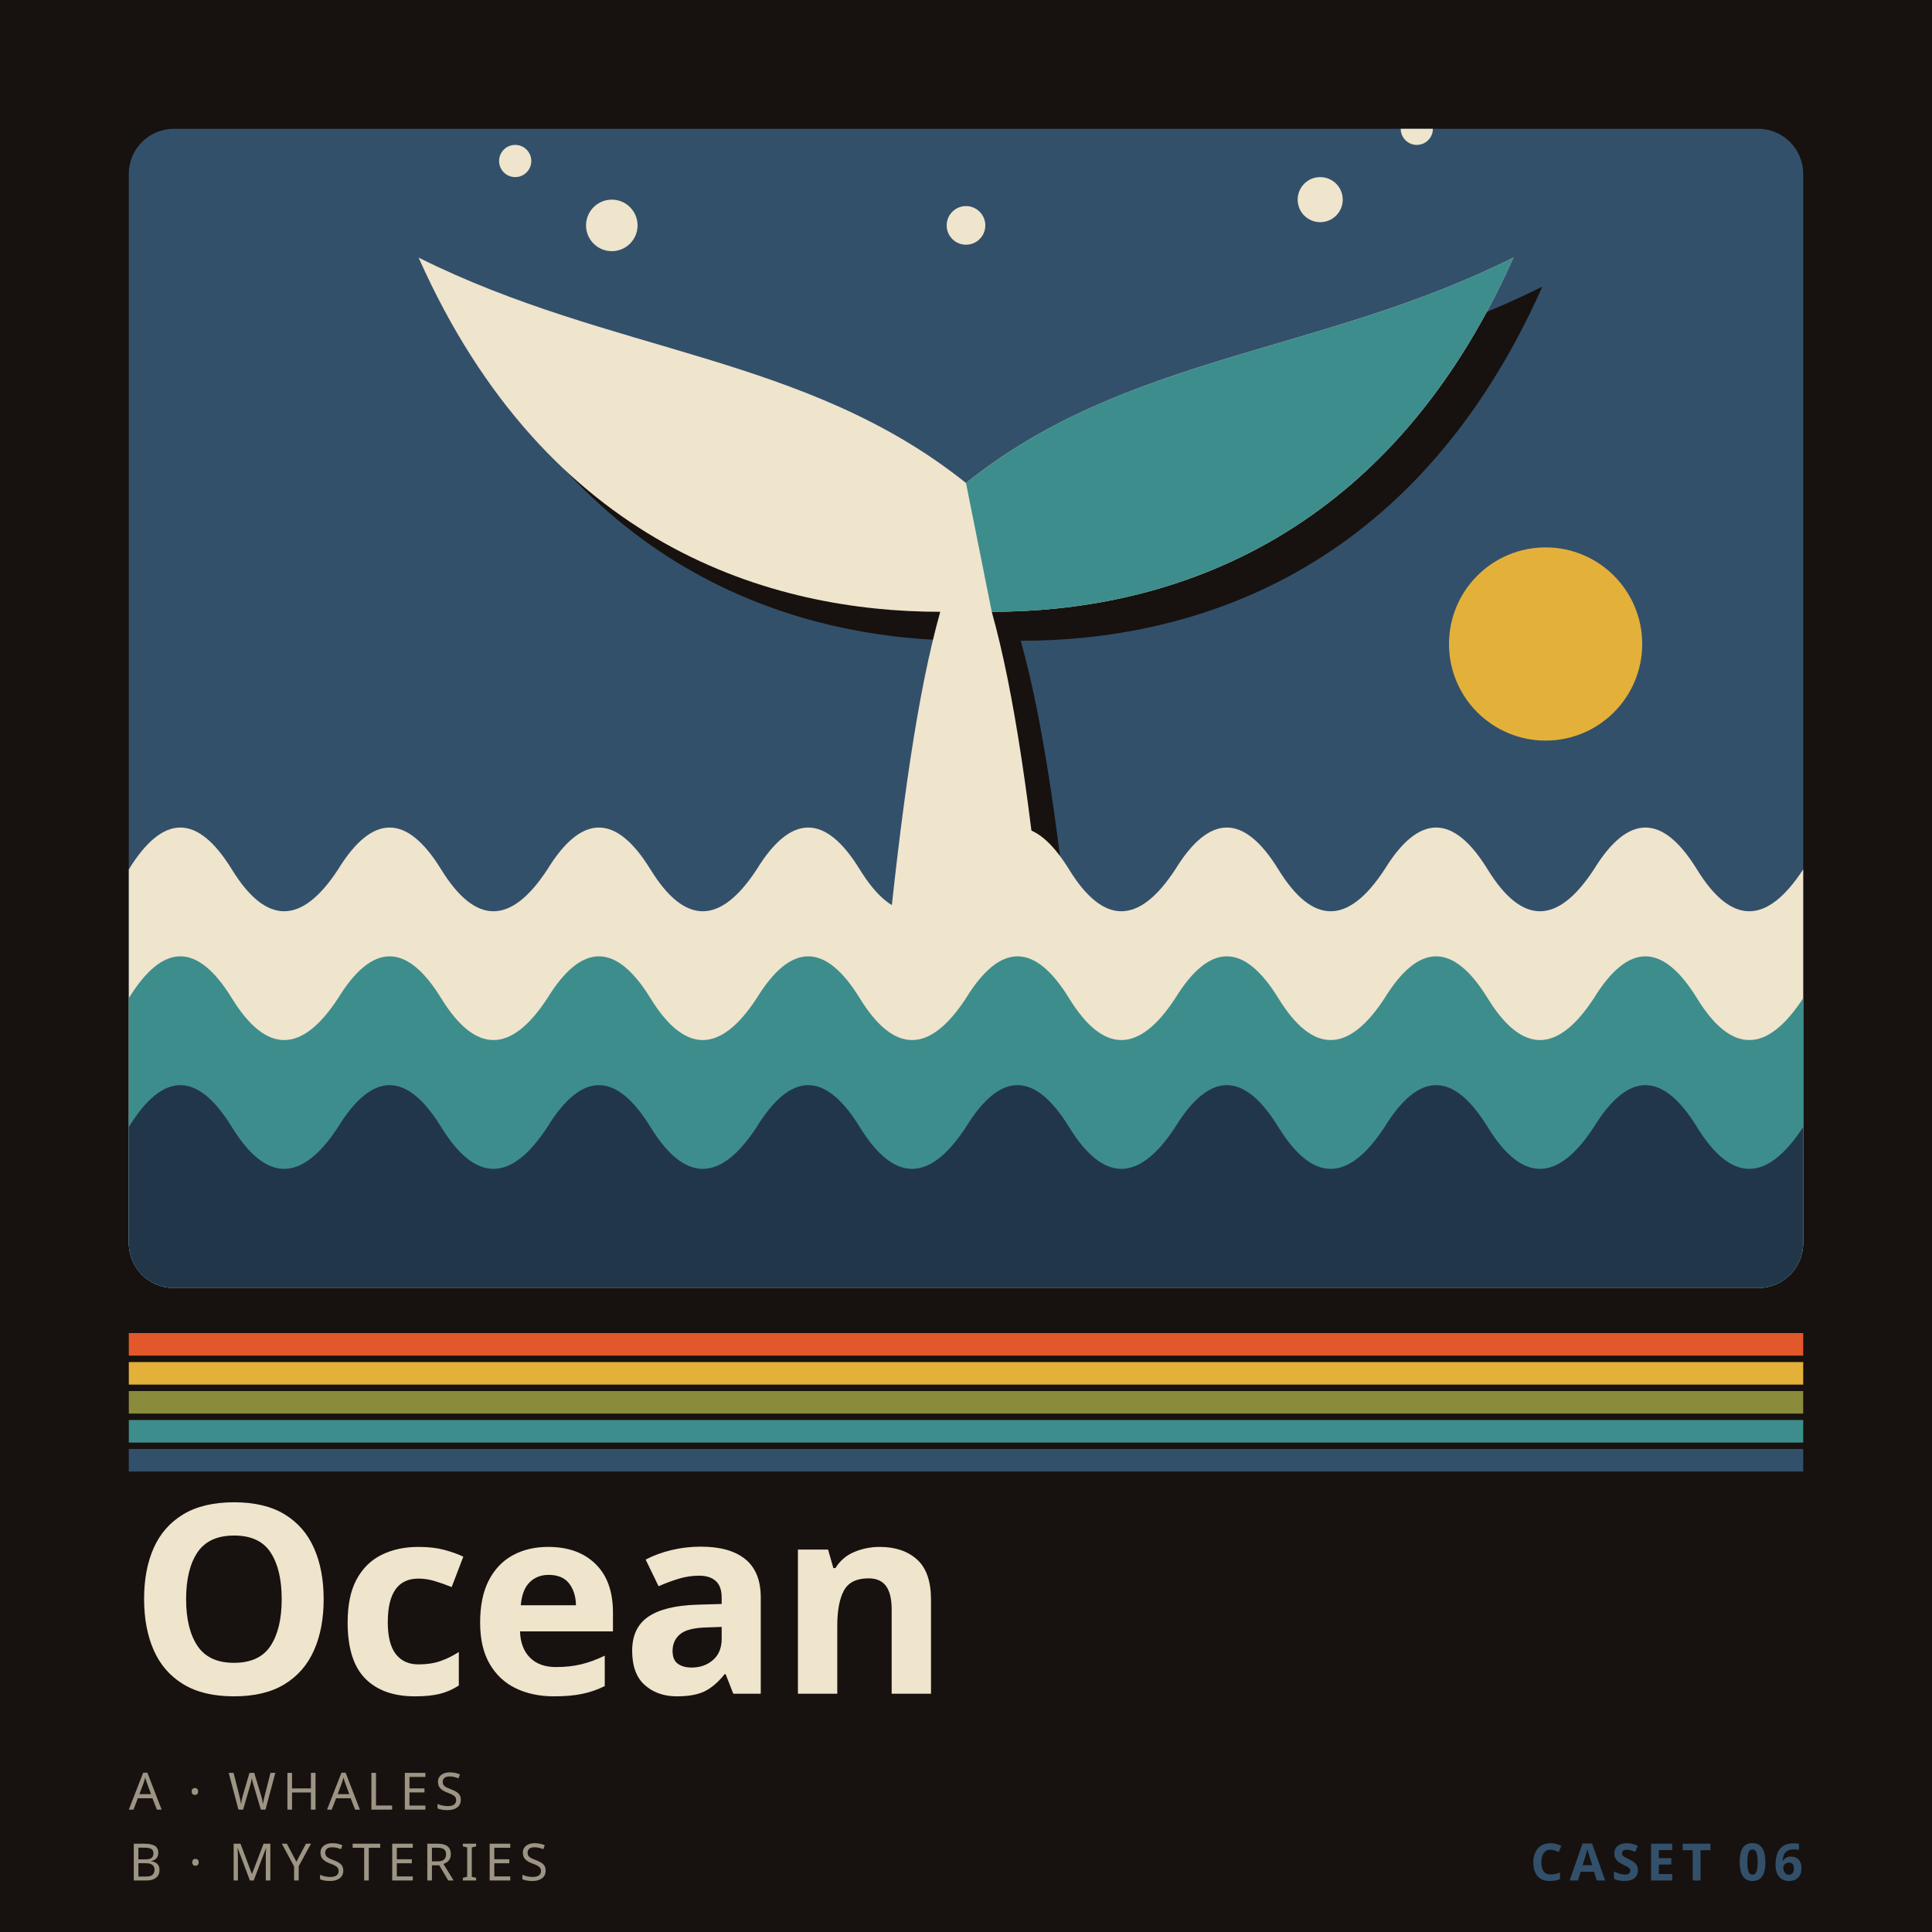
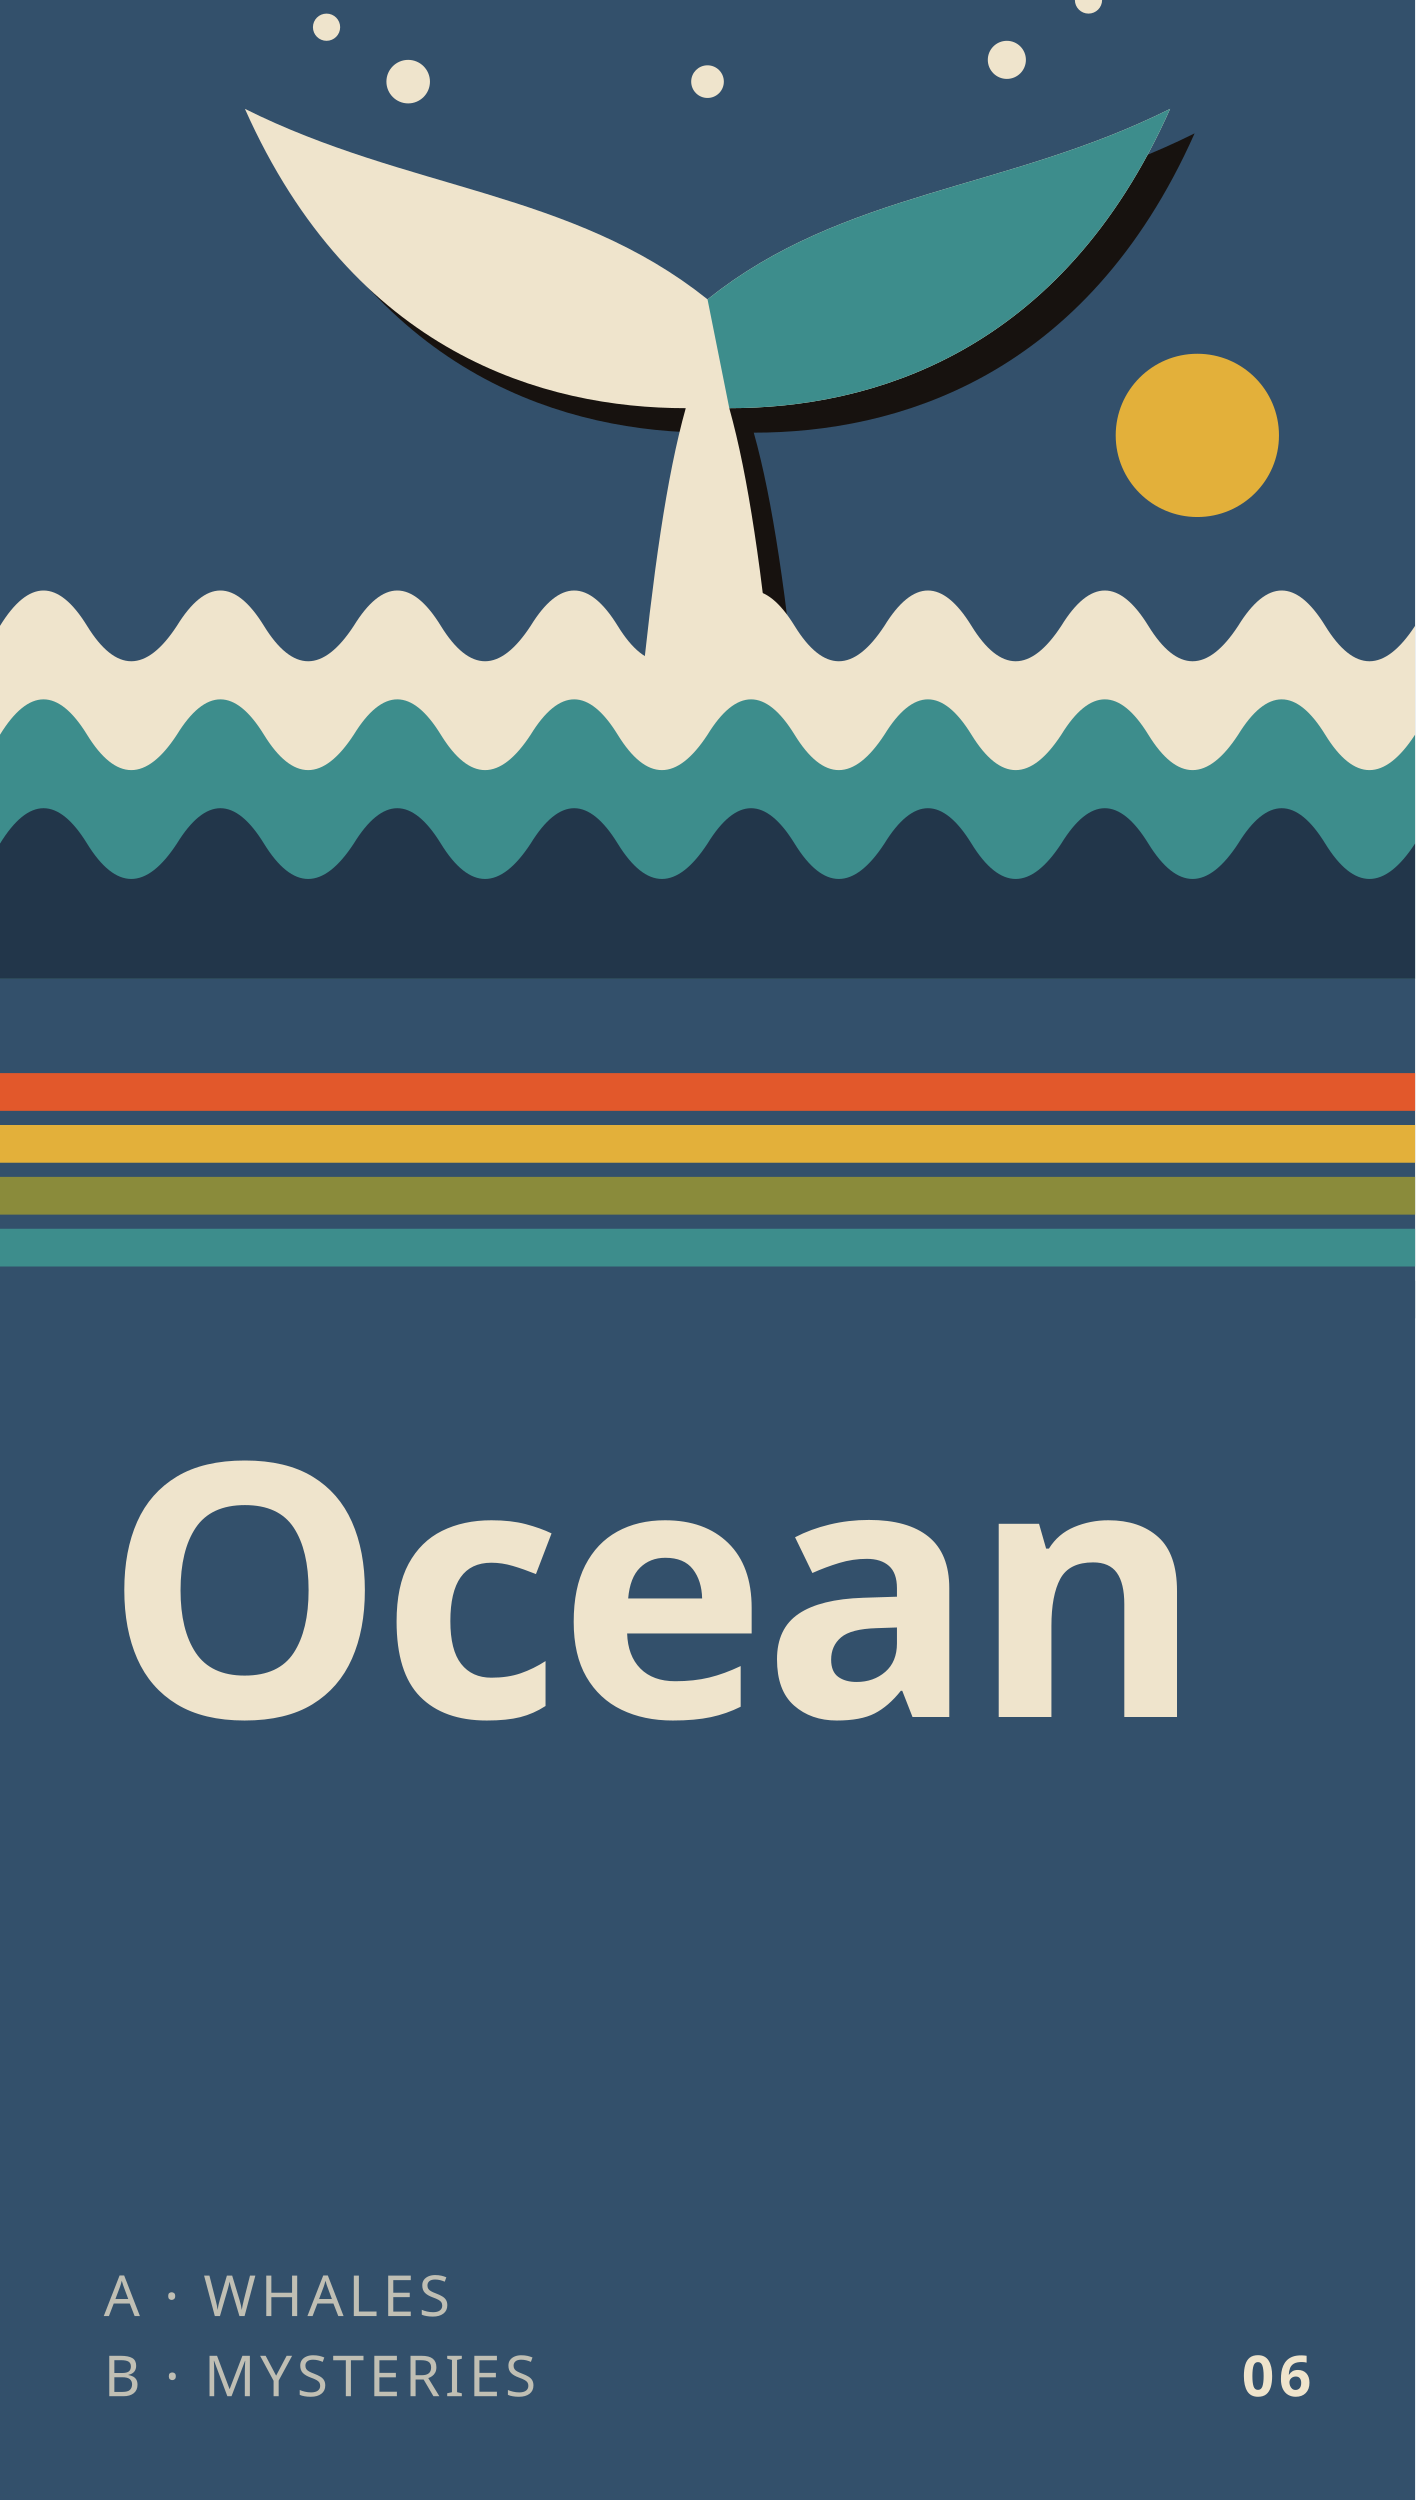
- <svg xmlns="http://www.w3.org/2000/svg" viewBox="0 0 600 600" width="600" height="600">
-   <rect width="600" height="600" fill="#17120f" />
-   <clipPath id="panel">
-     <rect x="40" y="40" width="520" height="360" rx="14" />
+ <svg xmlns="http://www.w3.org/2000/svg" viewBox="0 0 600 1060" width="600" height="1060">
+   <rect width="600" height="1060" fill="#33506b" />
+   <clipPath id="band">
+     <rect width="600" height="415" />
  </clipPath>
-   <rect x="40" y="40" width="520" height="360" rx="14" fill="#33506b" />
-   <g clip-path="url(#panel)">
-     <circle cx="480" cy="200" r="30" fill="#e3b03a" />
-     <path d="M275 300C280 250 285 215 292 190C240 190 170 170 130 80C190 110 250 110 300 150C350 110 410 110 470 80C430 170 360 190 308 190C315 215 320 250 325 300Z" fill="#17120f" transform="translate(9 9)" />
-     <path d="M275 300C280 250 285 215 292 190C240 190 170 170 130 80C190 110 250 110 300 150C350 110 410 110 470 80C430 170 360 190 308 190C315 215 320 250 325 300Z" fill="#efe4cc" />
-     <path d="M300 150C350 110 410 110 470 80C430 170 360 190 308 190Z" fill="#3d8d8c" />
-     <circle cx="190" cy="70" r="8" fill="#efe4cc" />
-     <circle cx="410" cy="62" r="7" fill="#efe4cc" />
-     <circle cx="160" cy="50" r="5" fill="#efe4cc" />
-     <circle cx="440" cy="40" r="5" fill="#efe4cc" />
-     <circle cx="300" cy="70" r="6" fill="#efe4cc" />
-     <path d="M40 270Q56 244 72 270 T105 270Q121 244 137 270 T170 270Q186 244 202 270 T235 270Q251 244 267 270 T300 270Q316 244 332 270 T365 270Q381 244 397 270 T430 270Q446 244 462 270 T495 270Q511 244 527 270 T560 270V400H40Z" fill="#efe4cc" />
-     <path d="M40 310Q56 284 72 310 T105 310Q121 284 137 310 T170 310Q186 284 202 310 T235 310Q251 284 267 310 T300 310Q316 284 332 310 T365 310Q381 284 397 310 T430 310Q446 284 462 310 T495 310Q511 284 527 310 T560 310V400H40Z" fill="#3d8d8c" />
-     <path d="M40 350Q56 324 72 350 T105 350Q121 324 137 350 T170 350Q186 324 202 350 T235 350Q251 324 267 350 T300 350Q316 324 332 350 T365 350Q381 324 397 350 T430 350Q446 324 462 350 T495 350Q511 324 527 350 T560 350V400H40Z" fill="#22364a" />
+   <g clip-path="url(#band)">
+     <g transform="scale(1.1538) translate(-40 -40)">
+       <circle cx="480" cy="200" r="30" fill="#e3b03a" />
+       <path d="M275 300C280 250 285 215 292 190C240 190 170 170 130 80C190 110 250 110 300 150C350 110 410 110 470 80C430 170 360 190 308 190C315 215 320 250 325 300Z" fill="#17120f" transform="translate(9 9)" />
+       <path d="M275 300C280 250 285 215 292 190C240 190 170 170 130 80C190 110 250 110 300 150C350 110 410 110 470 80C430 170 360 190 308 190C315 215 320 250 325 300Z" fill="#efe4cc" />
+       <path d="M300 150C350 110 410 110 470 80C430 170 360 190 308 190Z" fill="#3d8d8c" />
+       <circle cx="190" cy="70" r="8" fill="#efe4cc" />
+       <circle cx="410" cy="62" r="7" fill="#efe4cc" />
+       <circle cx="160" cy="50" r="5" fill="#efe4cc" />
+       <circle cx="440" cy="40" r="5" fill="#efe4cc" />
+       <circle cx="300" cy="70" r="6" fill="#efe4cc" />
+       <path d="M40 270Q56 244 72 270 T105 270Q121 244 137 270 T170 270Q186 244 202 270 T235 270Q251 244 267 270 T300 270Q316 244 332 270 T365 270Q381 244 397 270 T430 270Q446 244 462 270 T495 270Q511 244 527 270 T560 270V400H40Z" fill="#efe4cc" />
+       <path d="M40 310Q56 284 72 310 T105 310Q121 284 137 310 T170 310Q186 284 202 310 T235 310Q251 284 267 310 T300 310Q316 284 332 310 T365 310Q381 284 397 310 T430 310Q446 284 462 310 T495 310Q511 284 527 310 T560 310V400H40Z" fill="#3d8d8c" />
+       <path d="M40 350Q56 324 72 350 T105 350Q121 324 137 350 T170 350Q186 324 202 350 T235 350Q251 324 267 350 T300 350Q316 324 332 350 T365 350Q381 324 397 350 T430 350Q446 324 462 350 T495 350Q511 324 527 350 T560 350V400H40Z" fill="#22364a" />
+     </g>
  </g>
  <g>
-     <rect x="40" y="414" width="520" height="7" fill="#e2582b" />
-     <rect x="40" y="423" width="520" height="7" fill="#e3b03a" />
-     <rect x="40" y="432" width="520" height="7" fill="#8a8b3b" />
-     <rect x="40" y="441" width="520" height="7" fill="#3d8d8c" />
-     <rect x="40" y="450" width="520" height="7" fill="#33506b" />
+     <rect x="0" y="455" width="600" height="16" fill="#e2582b" />
+     <rect x="0" y="477" width="600" height="16" fill="#e3b03a" />
+     <rect x="0" y="499" width="600" height="16" fill="#8a8b3b" />
+     <rect x="0" y="521" width="600" height="16" fill="#3d8d8c" />
+     <rect x="0" y="543" width="600" height="16" fill="#33506b" />
  </g>
-   <text x="40" y="526" font-family="Futura, 'Century Gothic', 'Avenir Next', 'Trebuchet MS', sans-serif" font-weight="700" font-size="82" fill="#efe4cc" letter-spacing="-1">Ocean</text>
-   <text font-family="Futura, 'Century Gothic', 'Avenir Next', 'Trebuchet MS', sans-serif" font-weight="500" font-size="16" letter-spacing="2" fill="#efe4cc" fill-opacity=".62">
-     <tspan x="40" y="562">A · WHALES</tspan>
-     <tspan x="40" y="584">B · MYSTERIES</tspan>
+   <text font-family="Futura, 'Century Gothic', 'Avenir Next', 'Trebuchet MS', sans-serif" font-weight="700" font-size="150" fill="#efe4cc" letter-spacing="-2">
+     <tspan x="44" y="728">Ocean</tspan>
  </text>
-   <text x="560" y="584" text-anchor="end" font-family="Futura, 'Century Gothic', 'Avenir Next', 'Trebuchet MS', sans-serif" font-weight="700" font-size="16" letter-spacing="2" fill="#33506b">CASET 06</text>
+   <text font-family="Futura, 'Century Gothic', 'Avenir Next', 'Trebuchet MS', sans-serif" font-weight="500" font-size="24" letter-spacing="2" fill="#efe4cc" fill-opacity=".75">
+     <tspan x="44" y="982">A · WHALES</tspan>
+     <tspan x="44" y="1016">B · MYSTERIES</tspan>
+   </text>
+   <text x="556" y="1016" text-anchor="end" font-family="Futura, 'Century Gothic', 'Avenir Next', 'Trebuchet MS', sans-serif" font-weight="700" font-size="24" letter-spacing="2" fill="#efe4cc">06</text>
</svg>
